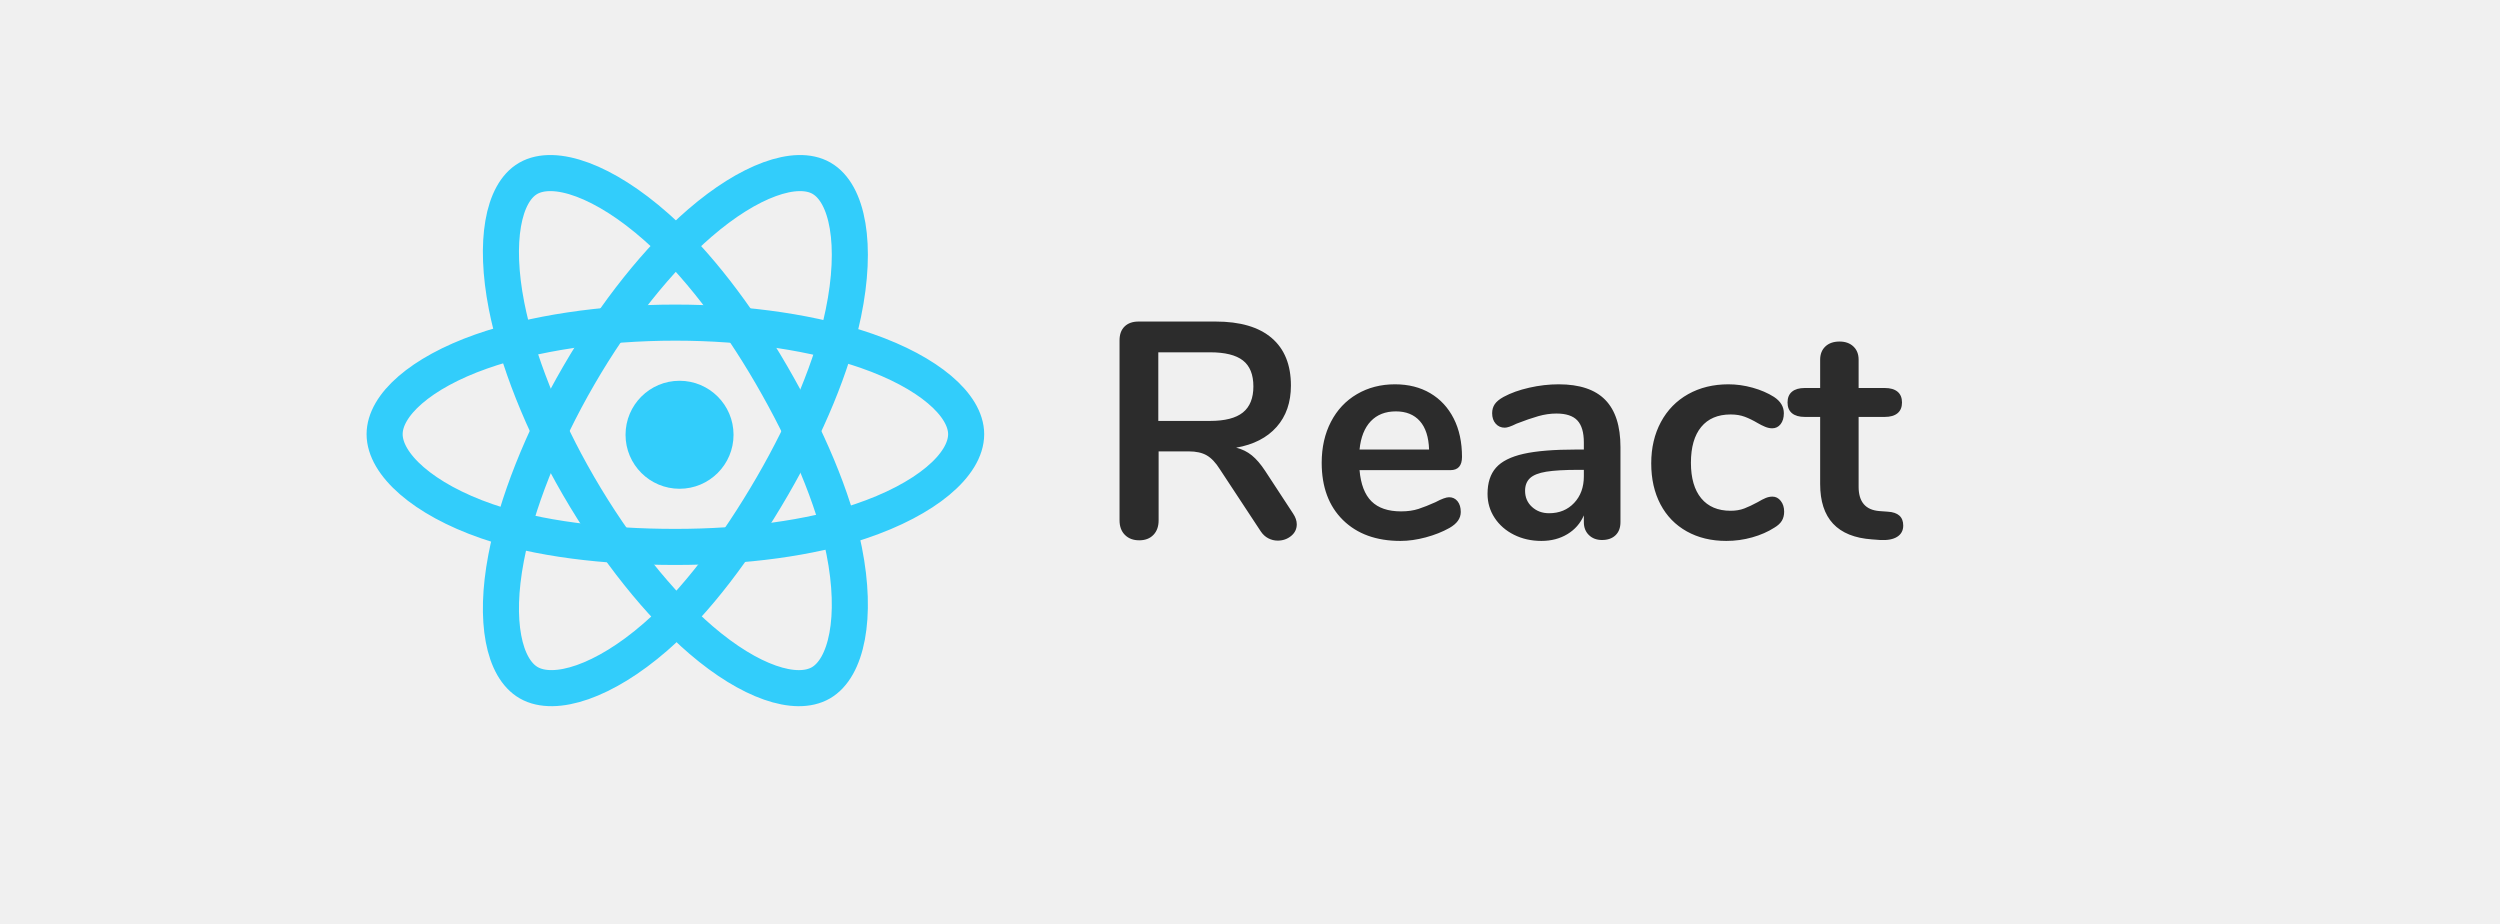
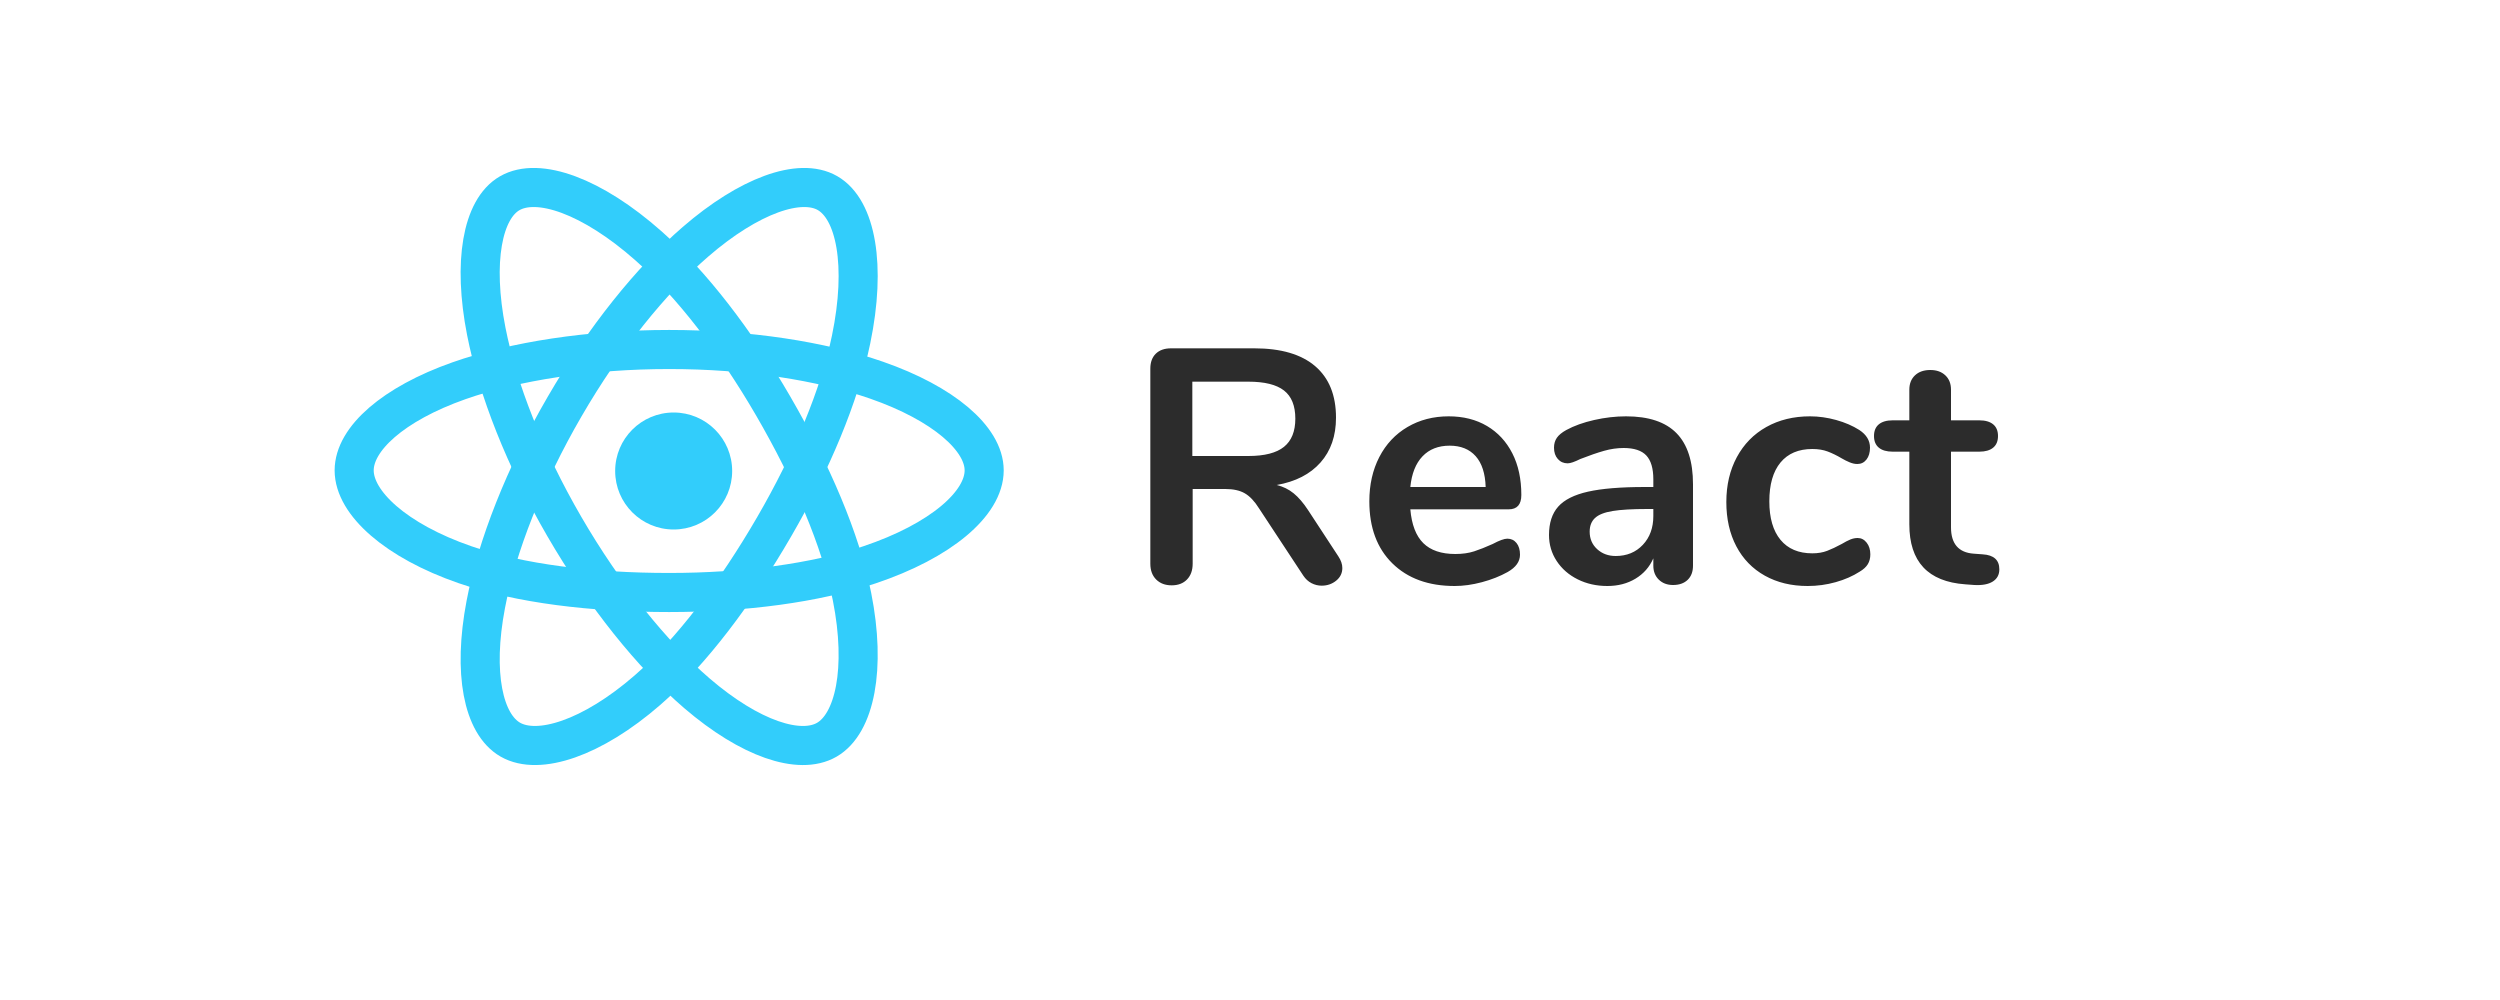
- <svg xmlns="http://www.w3.org/2000/svg" width="130px" height="48px" viewBox="0 0 130 48" version="1.1">
-   <g stroke="none" stroke-width="1" fill="none" fill-rule="evenodd">
-     <g id="react" transform="translate(20, 9)">
-       <circle id="Oval" fill="#32CDFB" fill-rule="nonzero" cx="15.336" cy="13.608" r="2.808" />
-       <path d="M15.12,7.776 C18.908,7.776 22.426,8.326 25.079,9.25 C28.275,10.363 30.24,12.051 30.24,13.579 C30.24,15.172 28.157,16.965 24.725,18.115 C22.131,18.985 18.716,19.44 15.12,19.44 C11.434,19.44 7.944,19.014 5.32,18.106 C2,16.958 0,15.142 0,13.579 C0,12.063 1.877,10.388 5.028,9.277 C7.691,8.338 11.296,7.776 15.12,7.776 L15.12,7.776 Z" id="Path" stroke="#32CDFB" stroke-width="1.876" />
-       <path d="M10.102,10.515 C12.007,7.229 14.253,4.448 16.385,2.604 C18.954,0.382 21.399,-0.489 22.717,0.267 C24.09,1.054 24.589,3.748 23.853,7.295 C23.297,9.977 21.971,13.164 20.161,16.283 C18.306,19.481 16.181,22.299 14.079,24.127 C11.418,26.44 8.844,27.276 7.497,26.504 C6.19,25.754 5.69,23.299 6.317,20.015 C6.846,17.238 8.176,13.832 10.102,10.515 Z" id="Path" stroke="#32CDFB" stroke-width="1.876" />
-       <path d="M10.087,16.272 C8.181,12.987 6.883,9.662 6.341,6.903 C5.689,3.578 6.15,1.035 7.464,0.277 C8.832,-0.513 11.421,0.403 14.138,2.81 C16.192,4.629 18.301,7.365 20.111,10.484 C21.966,13.682 23.357,16.921 23.898,19.647 C24.583,23.097 24.028,25.733 22.686,26.508 C21.383,27.26 19,26.464 16.457,24.282 C14.31,22.438 12.012,19.59 10.087,16.272 Z" id="Path" stroke="#32CDFB" stroke-width="1.876" />
-       <path d="M46.44,19.112 C46.707,19.112 46.939,19.032 47.136,18.872 C47.333,18.712 47.432,18.509 47.432,18.264 C47.432,18.083 47.368,17.896 47.24,17.704 L47.24,17.704 L45.784,15.48 C45.56,15.139 45.331,14.872 45.096,14.68 C44.861,14.488 44.589,14.355 44.28,14.28 C45.187,14.12 45.888,13.76 46.384,13.2 C46.88,12.64 47.128,11.923 47.128,11.048 C47.128,9.971 46.795,9.147 46.128,8.576 C45.461,8.005 44.488,7.72 43.208,7.72 L43.208,7.72 L39.208,7.72 C38.899,7.72 38.656,7.805 38.48,7.976 C38.304,8.147 38.216,8.387 38.216,8.696 L38.216,8.696 L38.216,18.056 C38.216,18.376 38.309,18.629 38.496,18.816 C38.683,19.003 38.931,19.096 39.24,19.096 C39.549,19.096 39.795,19.003 39.976,18.816 C40.157,18.629 40.248,18.376 40.248,18.056 L40.248,18.056 L40.248,14.472 L41.816,14.472 C42.2,14.472 42.512,14.541 42.752,14.68 C42.992,14.819 43.219,15.059 43.432,15.4 L43.432,15.4 L45.56,18.632 C45.667,18.792 45.797,18.912 45.952,18.992 C46.107,19.072 46.269,19.112 46.44,19.112 Z M42.92,12.888 L40.232,12.888 L40.232,9.32 L42.92,9.32 C43.699,9.32 44.269,9.461 44.632,9.744 C44.995,10.027 45.176,10.477 45.176,11.096 C45.176,11.704 44.995,12.155 44.632,12.448 C44.269,12.741 43.699,12.888 42.92,12.888 L42.92,12.888 Z M52.824,19.128 C53.24,19.128 53.677,19.067 54.136,18.944 C54.595,18.821 55.005,18.659 55.368,18.456 C55.763,18.232 55.96,17.955 55.96,17.624 C55.96,17.389 55.904,17.203 55.792,17.064 C55.68,16.925 55.533,16.856 55.352,16.856 C55.203,16.856 54.968,16.941 54.648,17.112 C54.317,17.261 54.021,17.379 53.76,17.464 C53.499,17.549 53.197,17.592 52.856,17.592 C52.184,17.592 51.672,17.419 51.32,17.072 C50.968,16.725 50.76,16.184 50.696,15.448 L50.696,15.448 L55.416,15.448 C55.821,15.448 56.024,15.219 56.024,14.76 C56.024,13.992 55.88,13.325 55.592,12.76 C55.304,12.195 54.899,11.757 54.376,11.448 C53.853,11.139 53.24,10.984 52.536,10.984 C51.8,10.984 51.141,11.155 50.56,11.496 C49.979,11.837 49.528,12.317 49.208,12.936 C48.888,13.555 48.728,14.264 48.728,15.064 C48.728,16.323 49.096,17.315 49.832,18.04 C50.568,18.765 51.565,19.128 52.824,19.128 Z M54.312,14.376 L50.696,14.376 C50.76,13.736 50.955,13.245 51.28,12.904 C51.605,12.563 52.04,12.392 52.584,12.392 C53.117,12.392 53.533,12.56 53.832,12.896 C54.131,13.232 54.291,13.725 54.312,14.376 L54.312,14.376 Z M60.152,19.128 C60.664,19.128 61.115,19.011 61.504,18.776 C61.893,18.541 62.179,18.216 62.36,17.8 L62.36,17.8 L62.36,18.152 C62.36,18.429 62.448,18.653 62.624,18.824 C62.8,18.995 63.027,19.08 63.304,19.08 C63.603,19.08 63.837,18.997 64.008,18.832 C64.179,18.667 64.264,18.44 64.264,18.152 L64.264,18.152 L64.264,14.248 C64.264,13.149 64,12.331 63.472,11.792 C62.944,11.253 62.136,10.984 61.048,10.984 C60.547,10.984 60.037,11.043 59.52,11.16 C59.003,11.277 58.557,11.437 58.184,11.64 C57.971,11.757 57.819,11.883 57.728,12.016 C57.637,12.149 57.592,12.307 57.592,12.488 C57.592,12.712 57.653,12.893 57.776,13.032 C57.899,13.171 58.056,13.24 58.248,13.24 C58.376,13.24 58.579,13.171 58.856,13.032 C59.293,12.861 59.672,12.731 59.992,12.64 C60.312,12.549 60.627,12.504 60.936,12.504 C61.437,12.504 61.8,12.624 62.024,12.864 C62.248,13.104 62.36,13.485 62.36,14.008 L62.36,14.008 L62.36,14.376 L61.96,14.376 C60.797,14.376 59.885,14.451 59.224,14.6 C58.563,14.749 58.085,14.989 57.792,15.32 C57.499,15.651 57.352,16.104 57.352,16.68 C57.352,17.139 57.475,17.555 57.72,17.928 C57.965,18.301 58.301,18.595 58.728,18.808 C59.155,19.021 59.629,19.128 60.152,19.128 Z M60.552,17.688 C60.2,17.688 59.904,17.579 59.664,17.36 C59.424,17.141 59.304,16.861 59.304,16.52 C59.304,16.243 59.389,16.024 59.56,15.864 C59.731,15.704 60.013,15.592 60.408,15.528 C60.803,15.464 61.357,15.432 62.072,15.432 L62.072,15.432 L62.36,15.432 L62.36,15.768 C62.36,16.333 62.192,16.795 61.856,17.152 C61.52,17.509 61.085,17.688 60.552,17.688 Z M69.768,19.128 C70.227,19.128 70.675,19.067 71.112,18.944 C71.549,18.821 71.933,18.653 72.264,18.44 C72.445,18.333 72.576,18.213 72.656,18.08 C72.736,17.947 72.776,17.789 72.776,17.608 C72.776,17.384 72.717,17.197 72.6,17.048 C72.483,16.899 72.339,16.824 72.168,16.824 C72.051,16.824 71.933,16.848 71.816,16.896 C71.699,16.944 71.56,17.016 71.4,17.112 C71.144,17.251 70.912,17.36 70.704,17.44 C70.496,17.52 70.259,17.56 69.992,17.56 C69.331,17.56 68.821,17.344 68.464,16.912 C68.107,16.48 67.928,15.864 67.928,15.064 C67.928,14.253 68.107,13.632 68.464,13.2 C68.821,12.768 69.331,12.552 69.992,12.552 C70.269,12.552 70.515,12.592 70.728,12.672 C70.941,12.752 71.165,12.861 71.4,13 C71.528,13.075 71.656,13.139 71.784,13.192 C71.912,13.245 72.035,13.272 72.152,13.272 C72.333,13.272 72.48,13.2 72.592,13.056 C72.704,12.912 72.76,12.723 72.76,12.488 C72.76,12.147 72.589,11.864 72.248,11.64 C71.928,11.437 71.557,11.277 71.136,11.16 C70.715,11.043 70.296,10.984 69.88,10.984 C69.091,10.984 68.392,11.155 67.784,11.496 C67.176,11.837 66.704,12.32 66.368,12.944 C66.032,13.568 65.864,14.285 65.864,15.096 C65.864,15.907 66.024,16.616 66.344,17.224 C66.664,17.832 67.12,18.301 67.712,18.632 C68.304,18.963 68.989,19.128 69.768,19.128 Z M77.768,19.08 C78.152,19.101 78.448,19.045 78.656,18.912 C78.864,18.779 78.968,18.584 78.968,18.328 C78.968,17.88 78.701,17.64 78.168,17.608 L78.168,17.608 L77.736,17.576 C77.011,17.523 76.648,17.101 76.648,16.312 L76.648,16.312 L76.648,12.68 L78.008,12.68 C78.296,12.68 78.517,12.616 78.672,12.488 C78.827,12.36 78.904,12.173 78.904,11.928 C78.904,11.683 78.827,11.496 78.672,11.368 C78.517,11.24 78.296,11.176 78.008,11.176 L78.008,11.176 L76.648,11.176 L76.648,9.704 C76.648,9.416 76.557,9.187 76.376,9.016 C76.195,8.845 75.955,8.76 75.656,8.76 C75.347,8.76 75.101,8.845 74.92,9.016 C74.739,9.187 74.648,9.416 74.648,9.704 L74.648,9.704 L74.648,11.176 L73.848,11.176 C73.56,11.176 73.339,11.24 73.184,11.368 C73.029,11.496 72.952,11.683 72.952,11.928 C72.952,12.173 73.029,12.36 73.184,12.488 C73.339,12.616 73.56,12.68 73.848,12.68 L73.848,12.68 L74.648,12.68 L74.648,16.168 C74.648,17.96 75.544,18.92 77.336,19.048 L77.336,19.048 L77.768,19.08 Z" id="React" fill="#2C2C2C" fill-rule="nonzero" />
+ <svg xmlns="http://www.w3.org/2000/svg" width="120px" height="48px" viewBox="0 0 120 48" version="1.1">
+   <g id="Page-1" stroke="none" stroke-width="1" fill="none" fill-rule="evenodd">
+     <g id="Header-A" transform="translate(-280, -692)">
+       <rect fill="#FFFFFF" x="0" y="0" width="1440" height="1009" />
+       <g id="frameworks" transform="translate(160, 692)">
+         <g id="react" transform="translate(137, 9)">
+           <circle id="Oval" fill="#32CDFB" fill-rule="nonzero" cx="15.336" cy="13.608" r="2.808" />
+           <path d="M15.12,7.776 C18.908,7.776 22.426,8.326 25.079,9.25 C28.275,10.363 30.24,12.051 30.24,13.579 C30.24,15.172 28.157,16.965 24.725,18.115 C22.131,18.985 18.716,19.44 15.12,19.44 C11.434,19.44 7.944,19.014 5.32,18.106 C2,16.958 0,15.142 0,13.579 C0,12.063 1.877,10.388 5.028,9.277 C7.691,8.338 11.296,7.776 15.12,7.776 L15.12,7.776 Z" id="Path" stroke="#32CDFB" stroke-width="1.876" />
+           <path d="M10.102,10.515 C12.007,7.229 14.253,4.448 16.385,2.604 C18.954,0.382 21.399,-0.489 22.717,0.267 C24.09,1.054 24.589,3.748 23.853,7.295 C23.297,9.977 21.971,13.164 20.161,16.283 C18.306,19.481 16.181,22.299 14.079,24.127 C11.418,26.44 8.844,27.276 7.497,26.504 C6.19,25.754 5.69,23.299 6.317,20.015 C6.846,17.238 8.176,13.832 10.102,10.515 Z" id="Path" stroke="#32CDFB" stroke-width="1.876" />
+           <path d="M10.087,16.272 C8.181,12.987 6.883,9.662 6.341,6.903 C5.689,3.578 6.15,1.035 7.464,0.277 C8.832,-0.513 11.421,0.403 14.138,2.81 C16.192,4.629 18.301,7.365 20.111,10.484 C21.966,13.682 23.357,16.921 23.898,19.647 C24.583,23.097 24.028,25.733 22.686,26.508 C21.383,27.26 19,26.464 16.457,24.282 C14.31,22.438 12.012,19.59 10.087,16.272 Z" id="Path" stroke="#32CDFB" stroke-width="1.876" />
+           <path d="M46.44,19.112 C46.707,19.112 46.939,19.032 47.136,18.872 C47.333,18.712 47.432,18.509 47.432,18.264 C47.432,18.083 47.368,17.896 47.24,17.704 L47.24,17.704 L45.784,15.48 C45.56,15.139 45.331,14.872 45.096,14.68 C44.861,14.488 44.589,14.355 44.28,14.28 C45.187,14.12 45.888,13.76 46.384,13.2 C46.88,12.64 47.128,11.923 47.128,11.048 C47.128,9.971 46.795,9.147 46.128,8.576 C45.461,8.005 44.488,7.72 43.208,7.72 L43.208,7.72 L39.208,7.72 C38.899,7.72 38.656,7.805 38.48,7.976 C38.304,8.147 38.216,8.387 38.216,8.696 L38.216,8.696 L38.216,18.056 C38.216,18.376 38.309,18.629 38.496,18.816 C38.683,19.003 38.931,19.096 39.24,19.096 C39.549,19.096 39.795,19.003 39.976,18.816 C40.157,18.629 40.248,18.376 40.248,18.056 L40.248,18.056 L40.248,14.472 L41.816,14.472 C42.2,14.472 42.512,14.541 42.752,14.68 C42.992,14.819 43.219,15.059 43.432,15.4 L43.432,15.4 L45.56,18.632 C45.667,18.792 45.797,18.912 45.952,18.992 C46.107,19.072 46.269,19.112 46.44,19.112 Z M42.92,12.888 L40.232,12.888 L40.232,9.32 L42.92,9.32 C43.699,9.32 44.269,9.461 44.632,9.744 C44.995,10.027 45.176,10.477 45.176,11.096 C45.176,11.704 44.995,12.155 44.632,12.448 C44.269,12.741 43.699,12.888 42.92,12.888 L42.92,12.888 Z M52.824,19.128 C53.24,19.128 53.677,19.067 54.136,18.944 C54.595,18.821 55.005,18.659 55.368,18.456 C55.763,18.232 55.96,17.955 55.96,17.624 C55.96,17.389 55.904,17.203 55.792,17.064 C55.68,16.925 55.533,16.856 55.352,16.856 C55.203,16.856 54.968,16.941 54.648,17.112 C54.317,17.261 54.021,17.379 53.76,17.464 C53.499,17.549 53.197,17.592 52.856,17.592 C52.184,17.592 51.672,17.419 51.32,17.072 C50.968,16.725 50.76,16.184 50.696,15.448 L50.696,15.448 L55.416,15.448 C55.821,15.448 56.024,15.219 56.024,14.76 C56.024,13.992 55.88,13.325 55.592,12.76 C55.304,12.195 54.899,11.757 54.376,11.448 C53.853,11.139 53.24,10.984 52.536,10.984 C51.8,10.984 51.141,11.155 50.56,11.496 C49.979,11.837 49.528,12.317 49.208,12.936 C48.888,13.555 48.728,14.264 48.728,15.064 C48.728,16.323 49.096,17.315 49.832,18.04 C50.568,18.765 51.565,19.128 52.824,19.128 Z M54.312,14.376 L50.696,14.376 C50.76,13.736 50.955,13.245 51.28,12.904 C51.605,12.563 52.04,12.392 52.584,12.392 C53.117,12.392 53.533,12.56 53.832,12.896 C54.131,13.232 54.291,13.725 54.312,14.376 L54.312,14.376 Z M60.152,19.128 C60.664,19.128 61.115,19.011 61.504,18.776 C61.893,18.541 62.179,18.216 62.36,17.8 L62.36,17.8 L62.36,18.152 C62.36,18.429 62.448,18.653 62.624,18.824 C62.8,18.995 63.027,19.08 63.304,19.08 C63.603,19.08 63.837,18.997 64.008,18.832 C64.179,18.667 64.264,18.44 64.264,18.152 L64.264,18.152 L64.264,14.248 C64.264,13.149 64,12.331 63.472,11.792 C62.944,11.253 62.136,10.984 61.048,10.984 C60.547,10.984 60.037,11.043 59.52,11.16 C59.003,11.277 58.557,11.437 58.184,11.64 C57.971,11.757 57.819,11.883 57.728,12.016 C57.637,12.149 57.592,12.307 57.592,12.488 C57.592,12.712 57.653,12.893 57.776,13.032 C57.899,13.171 58.056,13.24 58.248,13.24 C58.376,13.24 58.579,13.171 58.856,13.032 C59.293,12.861 59.672,12.731 59.992,12.64 C60.312,12.549 60.627,12.504 60.936,12.504 C61.437,12.504 61.8,12.624 62.024,12.864 C62.248,13.104 62.36,13.485 62.36,14.008 L62.36,14.008 L62.36,14.376 L61.96,14.376 C60.797,14.376 59.885,14.451 59.224,14.6 C58.563,14.749 58.085,14.989 57.792,15.32 C57.499,15.651 57.352,16.104 57.352,16.68 C57.352,17.139 57.475,17.555 57.72,17.928 C57.965,18.301 58.301,18.595 58.728,18.808 C59.155,19.021 59.629,19.128 60.152,19.128 Z M60.552,17.688 C60.2,17.688 59.904,17.579 59.664,17.36 C59.424,17.141 59.304,16.861 59.304,16.52 C59.304,16.243 59.389,16.024 59.56,15.864 C59.731,15.704 60.013,15.592 60.408,15.528 C60.803,15.464 61.357,15.432 62.072,15.432 L62.072,15.432 L62.36,15.432 L62.36,15.768 C62.36,16.333 62.192,16.795 61.856,17.152 C61.52,17.509 61.085,17.688 60.552,17.688 Z M69.768,19.128 C70.227,19.128 70.675,19.067 71.112,18.944 C71.549,18.821 71.933,18.653 72.264,18.44 C72.445,18.333 72.576,18.213 72.656,18.08 C72.736,17.947 72.776,17.789 72.776,17.608 C72.776,17.384 72.717,17.197 72.6,17.048 C72.483,16.899 72.339,16.824 72.168,16.824 C72.051,16.824 71.933,16.848 71.816,16.896 C71.699,16.944 71.56,17.016 71.4,17.112 C71.144,17.251 70.912,17.36 70.704,17.44 C70.496,17.52 70.259,17.56 69.992,17.56 C69.331,17.56 68.821,17.344 68.464,16.912 C68.107,16.48 67.928,15.864 67.928,15.064 C67.928,14.253 68.107,13.632 68.464,13.2 C68.821,12.768 69.331,12.552 69.992,12.552 C70.269,12.552 70.515,12.592 70.728,12.672 C70.941,12.752 71.165,12.861 71.4,13 C71.528,13.075 71.656,13.139 71.784,13.192 C71.912,13.245 72.035,13.272 72.152,13.272 C72.333,13.272 72.48,13.2 72.592,13.056 C72.704,12.912 72.76,12.723 72.76,12.488 C72.76,12.147 72.589,11.864 72.248,11.64 C71.928,11.437 71.557,11.277 71.136,11.16 C70.715,11.043 70.296,10.984 69.88,10.984 C69.091,10.984 68.392,11.155 67.784,11.496 C67.176,11.837 66.704,12.32 66.368,12.944 C66.032,13.568 65.864,14.285 65.864,15.096 C65.864,15.907 66.024,16.616 66.344,17.224 C66.664,17.832 67.12,18.301 67.712,18.632 C68.304,18.963 68.989,19.128 69.768,19.128 Z M77.768,19.08 C78.152,19.101 78.448,19.045 78.656,18.912 C78.864,18.779 78.968,18.584 78.968,18.328 C78.968,17.88 78.701,17.64 78.168,17.608 L78.168,17.608 L77.736,17.576 C77.011,17.523 76.648,17.101 76.648,16.312 L76.648,16.312 L76.648,12.68 L78.008,12.68 C78.296,12.68 78.517,12.616 78.672,12.488 C78.827,12.36 78.904,12.173 78.904,11.928 C78.904,11.683 78.827,11.496 78.672,11.368 C78.517,11.24 78.296,11.176 78.008,11.176 L78.008,11.176 L76.648,11.176 L76.648,9.704 C76.648,9.416 76.557,9.187 76.376,9.016 C76.195,8.845 75.955,8.76 75.656,8.76 C75.347,8.76 75.101,8.845 74.92,9.016 C74.739,9.187 74.648,9.416 74.648,9.704 L74.648,9.704 L74.648,11.176 L73.848,11.176 C73.56,11.176 73.339,11.24 73.184,11.368 C73.029,11.496 72.952,11.683 72.952,11.928 C72.952,12.173 73.029,12.36 73.184,12.488 C73.339,12.616 73.56,12.68 73.848,12.68 L73.848,12.68 L74.648,12.68 L74.648,16.168 C74.648,17.96 75.544,18.92 77.336,19.048 L77.336,19.048 L77.768,19.08 Z" id="React" fill="#2C2C2C" fill-rule="nonzero" />
+         </g>
+       </g>
    </g>
  </g>
</svg>
